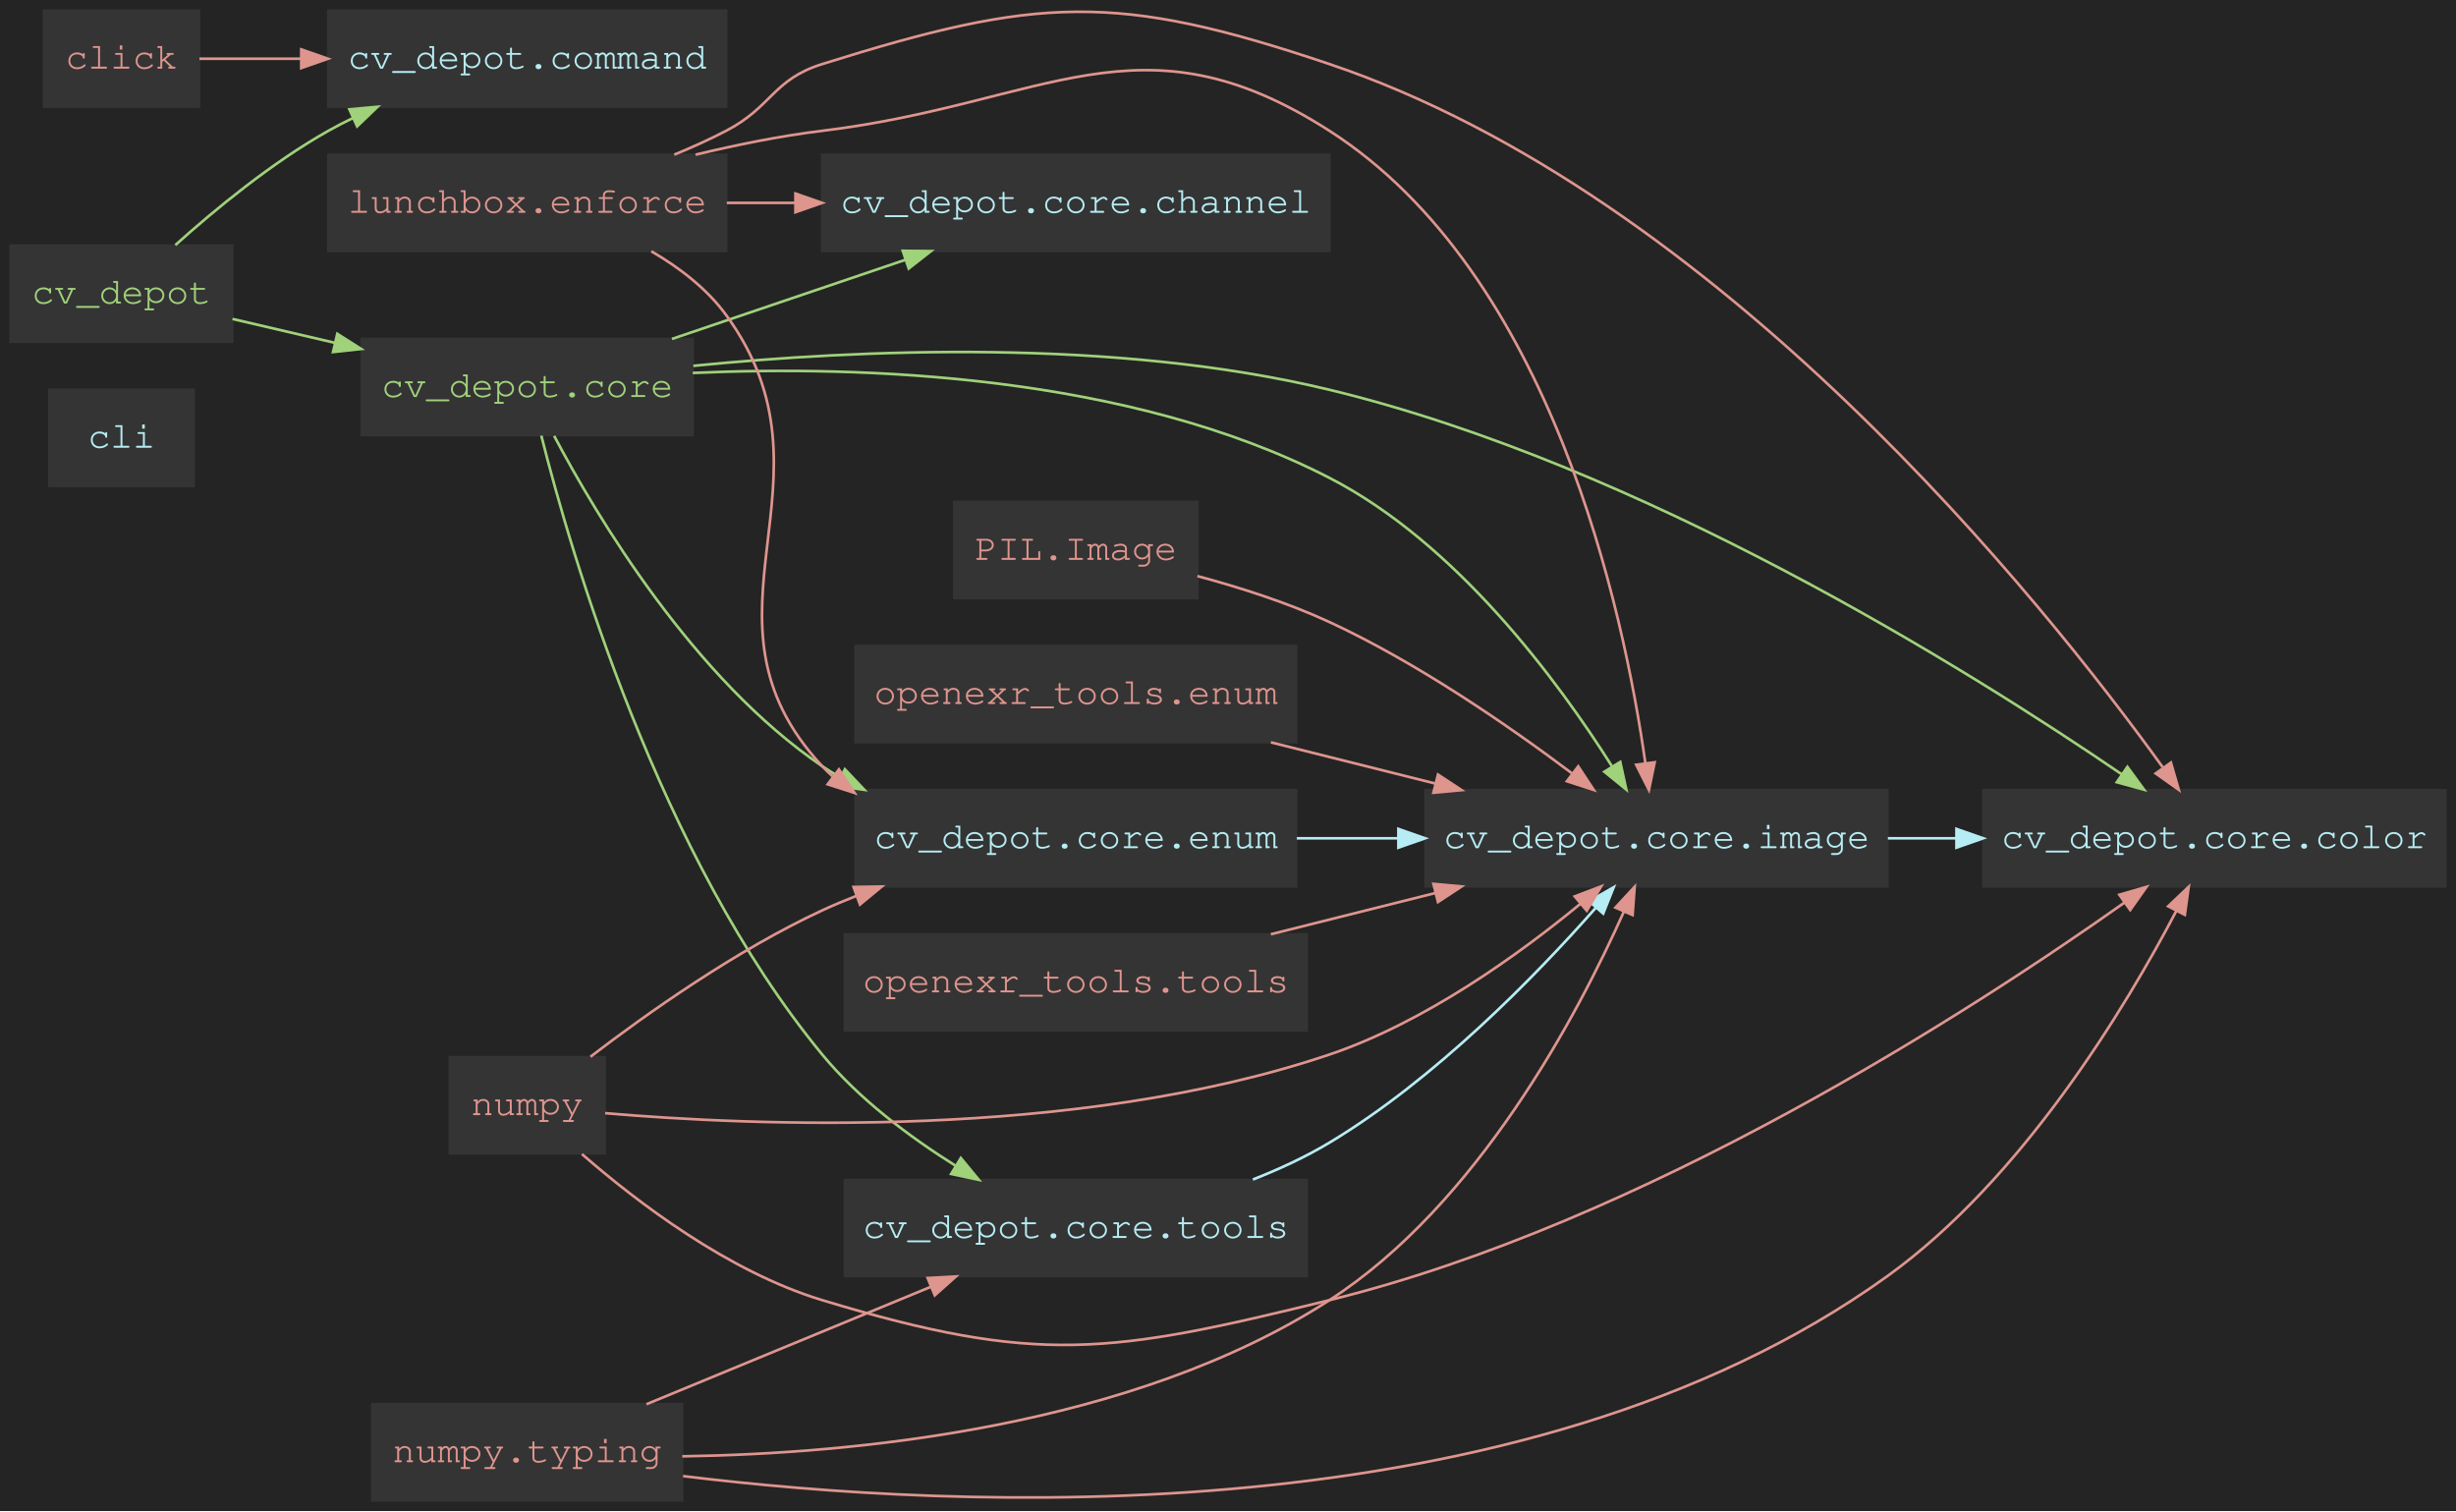
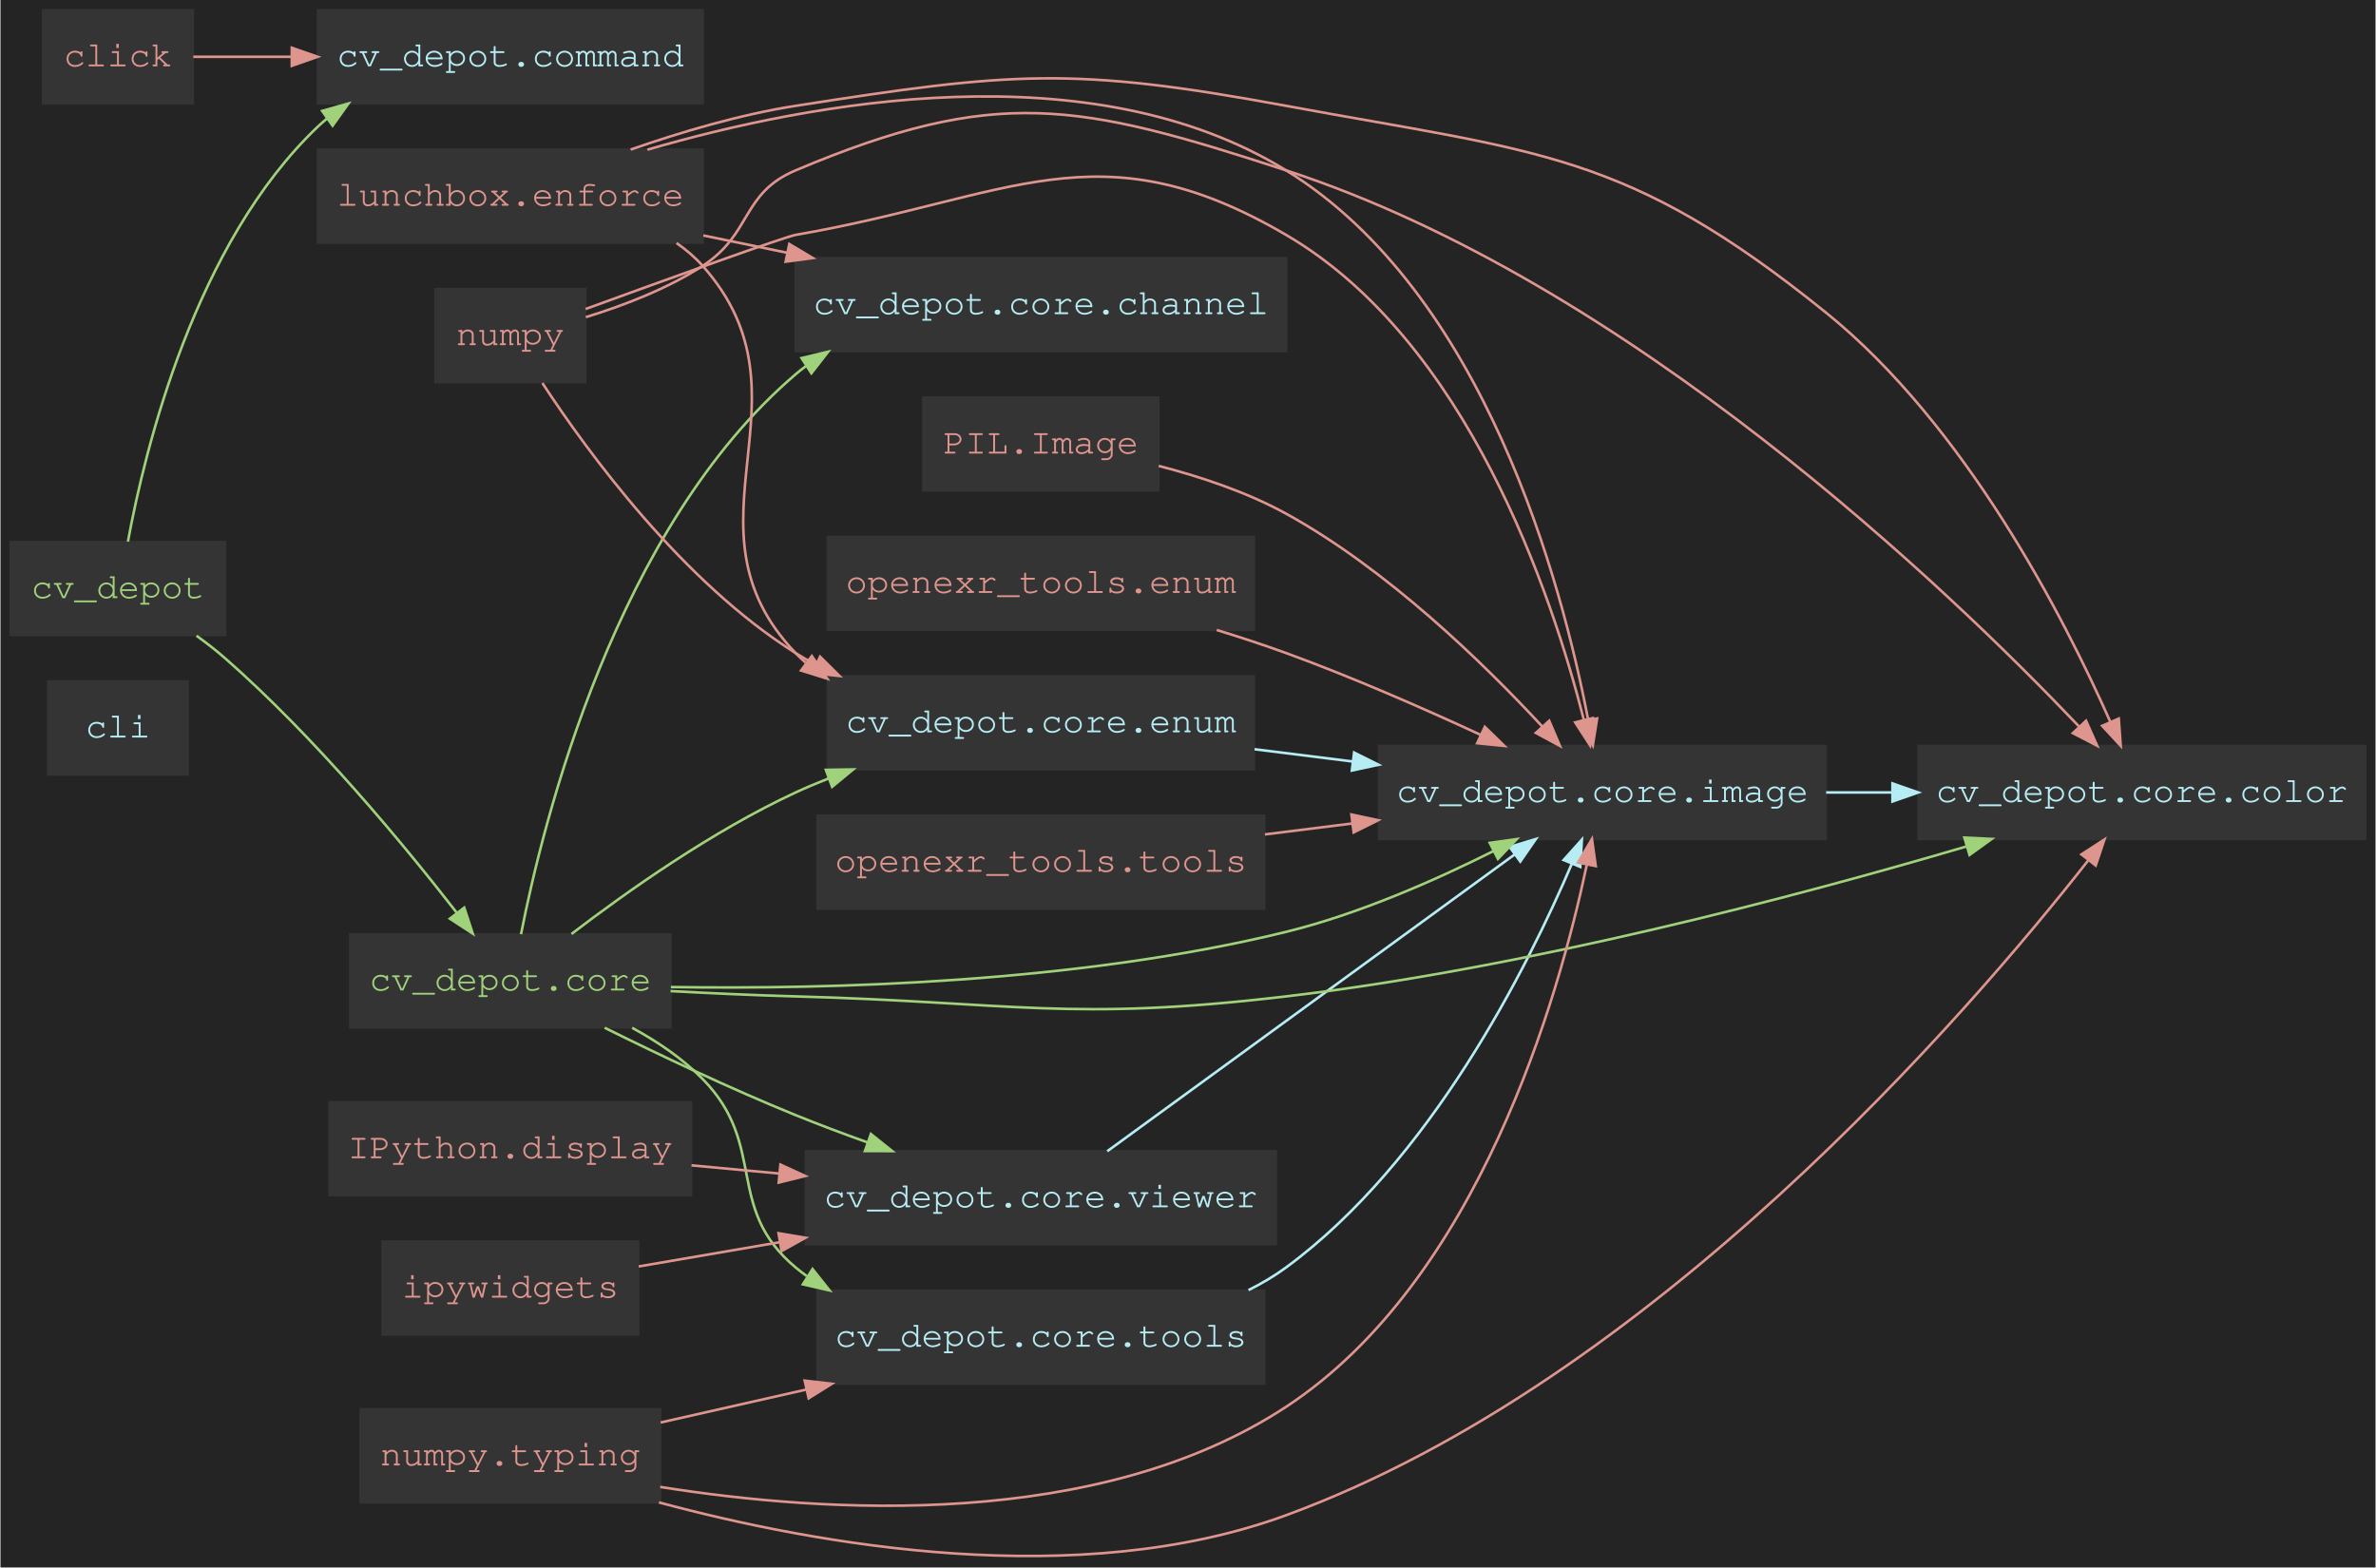
- <svg xmlns="http://www.w3.org/2000/svg" width="920pt" height="566pt" viewBox="0.00 0.00 920.00 566.00">
-   <g id="graph0" class="graph" transform="scale(1 1) rotate(0) translate(4 562)">
-     <polygon fill="#242424" stroke="transparent" points="-4,4 -4,-562 916,-562 916,4 -4,4" />
+ <svg xmlns="http://www.w3.org/2000/svg" width="920pt" height="607pt" viewBox="0.00 0.00 920.00 607.24">
+   <g id="graph0" class="graph" transform="scale(1 1) rotate(0) translate(4 603.24)">
+     <polygon fill="#242424" stroke="transparent" points="-4,4 -4,-603.24 916,-603.24 916,4 -4,4" />
    <g id="node1" class="node">
-       <polygon fill="#343434" stroke="#343434" points="68.5,-416 14.5,-416 14.5,-380 68.5,-380 68.5,-416" />
-       <text text-anchor="middle" x="41.5" y="-394.3" font-family="Courier,monospace" font-size="14.00" fill="#b6ecf3">cli</text>
+       <polygon fill="#343434" stroke="#343434" points="68.5,-339.24 14.5,-339.24 14.5,-303.24 68.5,-303.24 68.5,-339.24" />
+       <text text-anchor="middle" x="41.5" y="-317.54" font-family="Courier,monospace" font-size="14.00" fill="#b6ecf3">cli</text>
    </g>
    <g id="node2" class="node">
-       <polygon fill="#343434" stroke="#343434" points="268,-558 119,-558 119,-522 268,-522 268,-558" />
-       <text text-anchor="middle" x="193.5" y="-536.3" font-family="Courier,monospace" font-size="14.00" fill="#b6ecf3">cv_depot.command</text>
+       <polygon fill="#343434" stroke="#343434" points="268,-599.24 119,-599.24 119,-563.24 268,-563.24 268,-599.24" />
+       <text text-anchor="middle" x="193.5" y="-577.54" font-family="Courier,monospace" font-size="14.00" fill="#b6ecf3">cv_depot.command</text>
    </g>
    <g id="node3" class="node">
-       <polygon fill="#343434" stroke="#343434" points="494,-504 304,-504 304,-468 494,-468 494,-504" />
-       <text text-anchor="middle" x="399" y="-482.3" font-family="Courier,monospace" font-size="14.00" fill="#b6ecf3">cv_depot.core.channel</text>
+       <polygon fill="#343434" stroke="#343434" points="494,-503.24 304,-503.24 304,-467.24 494,-467.24 494,-503.24" />
+       <text text-anchor="middle" x="399" y="-481.54" font-family="Courier,monospace" font-size="14.00" fill="#b6ecf3">cv_depot.core.channel</text>
    </g>
    <g id="node4" class="node">
-       <polygon fill="#343434" stroke="#343434" points="912,-266 739,-266 739,-230 912,-230 912,-266" />
-       <text text-anchor="middle" x="825.5" y="-244.3" font-family="Courier,monospace" font-size="14.00" fill="#b6ecf3">cv_depot.core.color</text>
+       <polygon fill="#343434" stroke="#343434" points="912,-314.24 739,-314.24 739,-278.24 912,-278.24 912,-314.24" />
+       <text text-anchor="middle" x="825.5" y="-292.54" font-family="Courier,monospace" font-size="14.00" fill="#b6ecf3">cv_depot.core.color</text>
    </g>
    <g id="node5" class="node">
-       <polygon fill="#343434" stroke="#343434" points="481.5,-266 316.5,-266 316.5,-230 481.5,-230 481.5,-266" />
-       <text text-anchor="middle" x="399" y="-244.3" font-family="Courier,monospace" font-size="14.00" fill="#b6ecf3">cv_depot.core.enum</text>
+       <polygon fill="#343434" stroke="#343434" points="481.5,-341.24 316.5,-341.24 316.5,-305.24 481.5,-305.24 481.5,-341.24" />
+       <text text-anchor="middle" x="399" y="-319.54" font-family="Courier,monospace" font-size="14.00" fill="#b6ecf3">cv_depot.core.enum</text>
    </g>
    <g id="node6" class="node">
-       <polygon fill="#343434" stroke="#343434" points="703,-266 530,-266 530,-230 703,-230 703,-266" />
-       <text text-anchor="middle" x="616.5" y="-244.3" font-family="Courier,monospace" font-size="14.00" fill="#b6ecf3">cv_depot.core.image</text>
+       <polygon fill="#343434" stroke="#343434" points="703,-314.24 530,-314.24 530,-278.24 703,-278.24 703,-314.24" />
+       <text text-anchor="middle" x="616.5" y="-292.54" font-family="Courier,monospace" font-size="14.00" fill="#b6ecf3">cv_depot.core.image</text>
    </g>
    <g id="edge1" class="edge">
-       <path fill="none" stroke="#b6ecf3" d="M481.78,-248C494.18,-248 507.07,-248 519.74,-248" />
-       <polygon fill="#b6ecf3" stroke="#b6ecf3" points="519.83,-251.5 529.83,-248 519.83,-244.5 519.83,-251.5" />
+       <path fill="none" stroke="#b6ecf3" d="M481.78,-312.99C494.18,-311.44 507.07,-309.82 519.74,-308.24" />
+       <polygon fill="#b6ecf3" stroke="#b6ecf3" points="520.35,-311.69 529.83,-306.97 519.48,-304.74 520.35,-311.69" />
    </g>
    <g id="edge2" class="edge">
-       <path fill="none" stroke="#b6ecf3" d="M703.19,-248C711.66,-248 720.3,-248 728.87,-248" />
-       <polygon fill="#b6ecf3" stroke="#b6ecf3" points="728.88,-251.5 738.88,-248 728.88,-244.5 728.88,-251.5" />
+       <path fill="none" stroke="#b6ecf3" d="M703.19,-296.24C711.66,-296.24 720.3,-296.24 728.87,-296.24" />
+       <polygon fill="#b6ecf3" stroke="#b6ecf3" points="728.88,-299.74 738.88,-296.24 728.88,-292.74 728.88,-299.74" />
    </g>
    <g id="node7" class="node">
-       <polygon fill="#343434" stroke="#343434" points="485.5,-120 312.5,-120 312.5,-84 485.5,-84 485.5,-120" />
-       <text text-anchor="middle" x="399" y="-98.3" font-family="Courier,monospace" font-size="14.00" fill="#b6ecf3">cv_depot.core.tools</text>
+       <polygon fill="#343434" stroke="#343434" points="485.5,-103.24 312.5,-103.24 312.5,-67.24 485.5,-67.24 485.5,-103.24" />
+       <text text-anchor="middle" x="399" y="-81.54" font-family="Courier,monospace" font-size="14.00" fill="#b6ecf3">cv_depot.core.tools</text>
    </g>
    <g id="edge3" class="edge">
-       <path fill="none" stroke="#b6ecf3" d="M465.34,-120.19C475.26,-124.09 485.13,-128.67 494,-134 533.6,-157.79 571.08,-196.26 593.67,-221.85" />
-       <polygon fill="#b6ecf3" stroke="#b6ecf3" points="591.27,-224.41 600.47,-229.66 596.55,-219.82 591.27,-224.41" />
+       <path fill="none" stroke="#b6ecf3" d="M479.44,-103.46C484.57,-106.01 489.48,-108.92 494,-112.24 549.87,-153.27 587.49,-228.31 604.72,-268.72" />
+       <polygon fill="#b6ecf3" stroke="#b6ecf3" points="601.5,-270.08 608.57,-277.97 607.96,-267.4 601.5,-270.08" />
    </g>
    <g id="node8" class="node">
-       <polygon fill="#343434" stroke="#343434" points="70.5,-558 12.5,-558 12.5,-522 70.5,-522 70.5,-558" />
-       <text text-anchor="middle" x="41.5" y="-536.3" font-family="Courier,monospace" font-size="14.00" fill="#de958e">click</text>
+       <polygon fill="#343434" stroke="#343434" points="490,-157.24 308,-157.24 308,-121.24 490,-121.24 490,-157.24" />
+       <text text-anchor="middle" x="399" y="-135.54" font-family="Courier,monospace" font-size="14.00" fill="#b6ecf3">cv_depot.core.viewer</text>
    </g>
    <g id="edge4" class="edge">
-       <path fill="none" stroke="#de958e" d="M70.71,-540C81.78,-540 95.1,-540 108.82,-540" />
-       <polygon fill="#de958e" stroke="#de958e" points="108.85,-543.5 118.85,-540 108.85,-536.5 108.85,-543.5" />
+       <path fill="none" stroke="#b6ecf3" d="M424.72,-157.25C463.59,-185.57 539.03,-240.53 582.49,-272.19" />
+       <polygon fill="#b6ecf3" stroke="#b6ecf3" points="580.59,-275.14 590.74,-278.2 584.72,-269.48 580.59,-275.14" />
    </g>
    <g id="node9" class="node">
-       <polygon fill="#343434" stroke="#343434" points="83,-470 0,-470 0,-434 83,-434 83,-470" />
-       <text text-anchor="middle" x="41.5" y="-448.3" font-family="Courier,monospace" font-size="14.00" fill="#a0d17b">cv_depot</text>
+       <polygon fill="#343434" stroke="#343434" points="70.5,-599.24 12.5,-599.24 12.5,-563.24 70.5,-563.24 70.5,-599.24" />
+       <text text-anchor="middle" x="41.5" y="-577.54" font-family="Courier,monospace" font-size="14.00" fill="#de958e">click</text>
    </g>
    <g id="edge5" class="edge">
-       <path fill="none" stroke="#a0d17b" d="M61.68,-470.2C76.44,-483.45 97.83,-501.09 119,-513 121.99,-514.68 125.11,-516.3 128.3,-517.84" />
-       <polygon fill="#a0d17b" stroke="#a0d17b" points="126.88,-521.04 137.43,-522 129.78,-514.67 126.88,-521.04" />
+       <path fill="none" stroke="#de958e" d="M70.71,-581.24C81.78,-581.24 95.1,-581.24 108.82,-581.24" />
+       <polygon fill="#de958e" stroke="#de958e" points="108.85,-584.74 118.85,-581.24 108.85,-577.74 108.85,-584.74" />
    </g>
    <g id="node10" class="node">
-       <polygon fill="#343434" stroke="#343434" points="255.5,-435 131.5,-435 131.5,-399 255.5,-399 255.5,-435" />
-       <text text-anchor="middle" x="193.5" y="-413.3" font-family="Courier,monospace" font-size="14.00" fill="#a0d17b">cv_depot.core</text>
+       <polygon fill="#343434" stroke="#343434" points="83,-393.24 0,-393.24 0,-357.24 83,-357.24 83,-393.24" />
+       <text text-anchor="middle" x="41.5" y="-371.54" font-family="Courier,monospace" font-size="14.00" fill="#a0d17b">cv_depot</text>
    </g>
    <g id="edge6" class="edge">
-       <path fill="none" stroke="#a0d17b" d="M83.09,-442.53C94.92,-439.77 108.19,-436.67 121.32,-433.61" />
-       <polygon fill="#a0d17b" stroke="#a0d17b" points="122.35,-436.96 131.3,-431.28 120.76,-430.14 122.35,-436.96" />
+       <path fill="none" stroke="#a0d17b" d="M45.37,-393.43C51.94,-429.17 71.33,-508.98 119,-554.24 120.11,-555.29 121.26,-556.3 122.45,-557.28" />
+       <polygon fill="#a0d17b" stroke="#a0d17b" points="120.62,-560.27 130.81,-563.16 124.65,-554.54 120.62,-560.27" />
+     </g>
+     <g id="node11" class="node">
+       <polygon fill="#343434" stroke="#343434" points="255.5,-241.24 131.5,-241.24 131.5,-205.24 255.5,-205.24 255.5,-241.24" />
+       <text text-anchor="middle" x="193.5" y="-219.54" font-family="Courier,monospace" font-size="14.00" fill="#a0d17b">cv_depot.core</text>
    </g>
    <g id="edge7" class="edge">
-       <path fill="none" stroke="#a0d17b" d="M247.7,-435.04C274.46,-444.11 307.07,-455.17 335.06,-464.66" />
-       <polygon fill="#a0d17b" stroke="#a0d17b" points="334.16,-468.05 344.76,-467.95 336.41,-461.42 334.16,-468.05" />
+       <path fill="none" stroke="#a0d17b" d="M71.94,-356.95C75.78,-354.19 79.57,-351.25 83,-348.24 117.85,-317.69 152.07,-276.27 172.74,-249.65" />
+       <polygon fill="#a0d17b" stroke="#a0d17b" points="175.64,-251.62 178.95,-241.55 170.09,-247.35 175.64,-251.62" />
    </g>
    <g id="edge8" class="edge">
-       <path fill="none" stroke="#a0d17b" d="M255.72,-424.97C316.96,-431.06 413.38,-435.46 494,-416 610.95,-387.78 733.3,-311.21 790.83,-271.94" />
-       <polygon fill="#a0d17b" stroke="#a0d17b" points="792.91,-274.75 799.16,-266.2 788.94,-268.99 792.91,-274.75" />
+       <path fill="none" stroke="#a0d17b" d="M197.64,-241.33C206.25,-285.33 234.37,-398.73 304,-458.24 305.33,-459.38 306.71,-460.47 308.12,-461.51" />
+       <polygon fill="#a0d17b" stroke="#a0d17b" points="306.32,-464.52 316.62,-467 310.12,-458.64 306.32,-464.52" />
    </g>
    <g id="edge9" class="edge">
-       <path fill="none" stroke="#a0d17b" d="M203.58,-398.74C219.62,-368.41 255.85,-307.72 304,-275 306.15,-273.54 308.38,-272.16 310.67,-270.85" />
-       <polygon fill="#a0d17b" stroke="#a0d17b" points="312.49,-273.85 319.78,-266.16 309.29,-267.62 312.49,-273.85" />
+       <path fill="none" stroke="#a0d17b" d="M255.58,-219.3C271.35,-218.44 288.3,-217.67 304,-217.24 388.41,-214.93 410.14,-207.35 494,-217.24 586.79,-228.17 691.26,-255.81 757.44,-275.3" />
+       <polygon fill="#a0d17b" stroke="#a0d17b" points="756.75,-278.75 767.33,-278.24 758.74,-272.04 756.75,-278.75" />
    </g>
    <g id="edge10" class="edge">
-       <path fill="none" stroke="#a0d17b" d="M255.5,-422.31C318.71,-425.12 418.63,-421.81 494,-383 541.71,-358.43 579.69,-306.86 599.78,-275.05" />
-       <polygon fill="#a0d17b" stroke="#a0d17b" points="602.94,-276.6 605.2,-266.25 596.98,-272.93 602.94,-276.6" />
+       <path fill="none" stroke="#a0d17b" d="M217.18,-241.41C238.5,-257.73 271.87,-281.35 304,-296.24 308.1,-298.14 312.36,-299.93 316.7,-301.63" />
+       <polygon fill="#a0d17b" stroke="#a0d17b" points="315.73,-305 326.32,-305.17 318.15,-298.43 315.73,-305" />
    </g>
    <g id="edge11" class="edge">
-       <path fill="none" stroke="#a0d17b" d="M198.77,-398.83C209.82,-354.93 242.82,-241.23 304,-167 317.65,-150.44 336.54,-136.27 353.81,-125.43" />
-       <polygon fill="#a0d17b" stroke="#a0d17b" points="355.92,-128.24 362.66,-120.07 352.29,-122.26 355.92,-128.24" />
-     </g>
-     <g id="node11" class="node">
-       <polygon fill="#343434" stroke="#343434" points="268,-504 119,-504 119,-468 268,-468 268,-504" />
-       <text text-anchor="middle" x="193.5" y="-482.3" font-family="Courier,monospace" font-size="14.00" fill="#de958e">lunchbox.enforce</text>
+       <path fill="none" stroke="#a0d17b" d="M255.68,-220.86C316.89,-219.92 413.3,-222.42 494,-242.24 521.88,-249.08 551.35,-262.02 574.28,-273.52" />
+       <polygon fill="#a0d17b" stroke="#a0d17b" points="572.87,-276.73 583.36,-278.17 576.05,-270.5 572.87,-276.73" />
    </g>
    <g id="edge12" class="edge">
-       <path fill="none" stroke="#de958e" d="M268.26,-486C276.59,-486 285.21,-486 293.84,-486" />
-       <polygon fill="#de958e" stroke="#de958e" points="293.97,-489.5 303.97,-486 293.97,-482.5 293.97,-489.5" />
+       <path fill="none" stroke="#a0d17b" d="M240.69,-205.06C250.52,-199.72 260.25,-193.13 268,-185.24 293.34,-159.42 276.24,-135.44 304,-112.24 305.39,-111.08 306.82,-109.97 308.3,-108.91" />
+       <polygon fill="#a0d17b" stroke="#a0d17b" points="310.56,-111.62 317.16,-103.32 306.83,-105.69 310.56,-111.62" />
    </g>
    <g id="edge13" class="edge">
-       <path fill="none" stroke="#de958e" d="M248.58,-504.06C255.23,-506.81 261.85,-509.8 268,-513 285.28,-521.99 285.41,-532.18 304,-538 384.59,-563.24 413.98,-564.98 494,-538 640.16,-488.72 761.49,-336.56 806.13,-274.63" />
-       <polygon fill="#de958e" stroke="#de958e" points="809.21,-276.35 812.16,-266.17 803.51,-272.29 809.21,-276.35" />
+       <path fill="none" stroke="#a0d17b" d="M230.04,-205.08C251.24,-194.58 278.85,-181.45 304,-171.24 312.89,-167.63 322.36,-164.07 331.73,-160.72" />
+       <polygon fill="#a0d17b" stroke="#a0d17b" points="333.17,-163.93 341.44,-157.31 330.85,-157.33 333.17,-163.93" />
+     </g>
+     <g id="node12" class="node">
+       <polygon fill="#343434" stroke="#343434" points="263.5,-176.24 123.5,-176.24 123.5,-140.24 263.5,-140.24 263.5,-176.24" />
+       <text text-anchor="middle" x="193.5" y="-154.54" font-family="Courier,monospace" font-size="14.00" fill="#de958e">IPython.display</text>
    </g>
    <g id="edge14" class="edge">
-       <path fill="none" stroke="#de958e" d="M239.98,-467.88C250.55,-461.73 260.81,-453.85 268,-444 313.29,-381.98 251.63,-331.17 304,-275 305.23,-273.68 306.53,-272.42 307.88,-271.22" />
-       <polygon fill="#de958e" stroke="#de958e" points="310.25,-273.81 316.12,-264.99 306.03,-268.22 310.25,-273.81" />
+       <path fill="none" stroke="#de958e" d="M263.68,-151.78C274.64,-150.76 286.17,-149.68 297.67,-148.61" />
+       <polygon fill="#de958e" stroke="#de958e" points="298.12,-152.08 307.75,-147.66 297.47,-145.11 298.12,-152.08" />
+     </g>
+     <g id="node13" class="node">
+       <polygon fill="#343434" stroke="#343434" points="268,-545.24 119,-545.24 119,-509.24 268,-509.24 268,-545.24" />
+       <text text-anchor="middle" x="193.5" y="-523.54" font-family="Courier,monospace" font-size="14.00" fill="#de958e">lunchbox.enforce</text>
    </g>
    <g id="edge15" class="edge">
-       <path fill="none" stroke="#de958e" d="M256.55,-504.06C271.93,-507.77 288.45,-511.11 304,-513 387.83,-523.18 422.93,-558.6 494,-513 577.44,-459.46 604.32,-332.71 612.35,-276.13" />
-       <polygon fill="#de958e" stroke="#de958e" points="615.83,-276.47 613.68,-266.1 608.9,-275.55 615.83,-276.47" />
-     </g>
-     <g id="node12" class="node">
-       <polygon fill="#343434" stroke="#343434" points="444.5,-374 353.5,-374 353.5,-338 444.5,-338 444.5,-374" />
-       <text text-anchor="middle" x="399" y="-352.3" font-family="Courier,monospace" font-size="14.00" fill="#de958e">PIL.Image</text>
+       <path fill="none" stroke="#de958e" d="M268.26,-512.02C278.79,-509.84 289.77,-507.58 300.67,-505.33" />
+       <polygon fill="#de958e" stroke="#de958e" points="301.56,-508.72 310.65,-503.27 300.15,-501.86 301.56,-508.72" />
    </g>
    <g id="edge16" class="edge">
-       <path fill="none" stroke="#de958e" d="M444.54,-346.22C460.53,-341.93 478.44,-336.21 494,-329 526.98,-313.72 561.14,-290.14 584.8,-272.36" />
-       <polygon fill="#de958e" stroke="#de958e" points="587.19,-274.94 593.02,-266.1 582.95,-269.37 587.19,-274.94" />
-     </g>
-     <g id="node13" class="node">
-       <polygon fill="#343434" stroke="#343434" points="222.5,-166 164.5,-166 164.5,-130 222.5,-130 222.5,-166" />
-       <text text-anchor="middle" x="193.5" y="-144.3" font-family="Courier,monospace" font-size="14.00" fill="#de958e">numpy</text>
+       <path fill="none" stroke="#de958e" d="M240.09,-545.29C259.46,-552.04 282.51,-558.89 304,-562.24 387.44,-575.25 410.96,-577.59 494,-562.24 591.8,-544.16 625.59,-544.69 703,-482.24 757.24,-438.48 795.44,-363.83 813.22,-323.7" />
+       <polygon fill="#de958e" stroke="#de958e" points="816.54,-324.85 817.3,-314.28 810.12,-322.06 816.54,-324.85" />
    </g>
    <g id="edge17" class="edge">
-       <path fill="none" stroke="#de958e" d="M214,-129.71C234.56,-111.78 268.79,-85.66 304,-75 384.82,-50.53 412,-54.84 494,-75 612.14,-104.05 734.87,-183.62 791.83,-223.93" />
-       <polygon fill="#de958e" stroke="#de958e" points="789.9,-226.85 800.07,-229.81 793.96,-221.15 789.9,-226.85" />
+       <path fill="none" stroke="#de958e" d="M257.86,-509.1C261.58,-506.53 265.02,-503.59 268,-500.24 313.57,-449.02 256.6,-399.78 304,-350.24 305.25,-348.93 306.56,-347.69 307.92,-346.5" />
+       <polygon fill="#de958e" stroke="#de958e" points="310.29,-349.1 316.23,-340.33 306.12,-343.48 310.29,-349.1" />
    </g>
    <g id="edge18" class="edge">
-       <path fill="none" stroke="#de958e" d="M217.18,-166.17C238.5,-182.49 271.87,-206.11 304,-221 308.1,-222.9 312.36,-224.69 316.7,-226.39" />
-       <polygon fill="#de958e" stroke="#de958e" points="315.73,-229.76 326.32,-229.93 318.15,-223.19 315.73,-229.76" />
+       <path fill="none" stroke="#de958e" d="M246.57,-545.24C310.06,-563.75 418.25,-583.88 494,-537.24 570.9,-489.89 600.87,-377.25 610.99,-324.45" />
+       <polygon fill="#de958e" stroke="#de958e" points="614.47,-324.9 612.81,-314.44 607.58,-323.65 614.47,-324.9" />
+     </g>
+     <g id="node14" class="node">
+       <polygon fill="#343434" stroke="#343434" points="444.5,-449.24 353.5,-449.24 353.5,-413.24 444.5,-413.24 444.5,-449.24" />
+       <text text-anchor="middle" x="399" y="-427.54" font-family="Courier,monospace" font-size="14.00" fill="#de958e">PIL.Image</text>
    </g>
    <g id="edge19" class="edge">
-       <path fill="none" stroke="#de958e" d="M222.68,-145.04C276.88,-140.37 398.73,-134.83 494,-167 529.67,-179.04 564.84,-204.37 588.08,-223.52" />
-       <polygon fill="#de958e" stroke="#de958e" points="585.89,-226.24 595.79,-230 590.39,-220.88 585.89,-226.24" />
+       <path fill="none" stroke="#de958e" d="M444.65,-422.75C460.82,-418.57 478.83,-412.59 494,-404.24 533.27,-382.63 570.57,-346.26 593.24,-321.77" />
+       <polygon fill="#de958e" stroke="#de958e" points="595.92,-324.02 600.07,-314.27 590.75,-319.31 595.92,-324.02" />
    </g>
-     <g id="node14" class="node">
-       <polygon fill="#343434" stroke="#343434" points="251.5,-36 135.5,-36 135.5,0 251.5,0 251.5,-36" />
-       <text text-anchor="middle" x="193.5" y="-14.3" font-family="Courier,monospace" font-size="14.00" fill="#de958e">numpy.typing</text>
+     <g id="node15" class="node">
+       <polygon fill="#343434" stroke="#343434" points="243,-122.24 144,-122.24 144,-86.24 243,-86.24 243,-122.24" />
+       <text text-anchor="middle" x="193.5" y="-100.54" font-family="Courier,monospace" font-size="14.00" fill="#de958e">ipywidgets</text>
    </g>
    <g id="edge20" class="edge">
-       <path fill="none" stroke="#de958e" d="M251.89,-9.1C353.24,3.36 566.08,14.55 703,-84 753.69,-120.48 792.17,-184.47 811.23,-220.79" />
-       <polygon fill="#de958e" stroke="#de958e" points="808.19,-222.53 815.87,-229.83 814.42,-219.33 808.19,-222.53" />
+       <path fill="none" stroke="#de958e" d="M243.24,-112.62C259.76,-115.46 278.87,-118.75 297.9,-122.02" />
+       <polygon fill="#de958e" stroke="#de958e" points="297.39,-125.49 307.84,-123.73 298.57,-118.59 297.39,-125.49" />
+     </g>
+     <g id="node16" class="node">
+       <polygon fill="#343434" stroke="#343434" points="222.5,-491.24 164.5,-491.24 164.5,-455.24 222.5,-455.24 222.5,-491.24" />
+       <text text-anchor="middle" x="193.5" y="-469.54" font-family="Courier,monospace" font-size="14.00" fill="#de958e">numpy</text>
    </g>
    <g id="edge21" class="edge">
-       <path fill="none" stroke="#de958e" d="M251.58,-16.5C315.54,-17.47 419.96,-27.2 494,-75 549.43,-110.79 586.92,-181.62 604.34,-220.63" />
-       <polygon fill="#de958e" stroke="#de958e" points="601.14,-222.05 608.33,-229.83 607.56,-219.26 601.14,-222.05" />
+       <path fill="none" stroke="#de958e" d="M222.75,-480.38C237.03,-484.76 254.2,-491.29 268,-500.24 287.25,-512.73 282.86,-528.31 304,-537.24 381.79,-570.09 413.71,-563.4 494,-537.24 626.94,-493.92 750.89,-374.67 801.04,-321.92" />
+       <polygon fill="#de958e" stroke="#de958e" points="803.87,-324.02 808.17,-314.34 798.77,-319.23 803.87,-324.02" />
    </g>
    <g id="edge22" class="edge">
-       <path fill="none" stroke="#de958e" d="M238.16,-36.02C269.3,-48.88 311.36,-66.24 344.53,-79.93" />
-       <polygon fill="#de958e" stroke="#de958e" points="343.49,-83.28 354.07,-83.86 346.16,-76.81 343.49,-83.28" />
-     </g>
-     <g id="node15" class="node">
-       <polygon fill="#343434" stroke="#343434" points="481.5,-320 316.5,-320 316.5,-284 481.5,-284 481.5,-320" />
-       <text text-anchor="middle" x="399" y="-298.3" font-family="Courier,monospace" font-size="14.00" fill="#de958e">openexr_tools.enum</text>
+       <path fill="none" stroke="#de958e" d="M205.91,-454.85C223.6,-427.87 260.2,-377.79 304,-350.24 306.49,-348.67 309.08,-347.19 311.73,-345.8" />
+       <polygon fill="#de958e" stroke="#de958e" points="313.49,-348.84 321,-341.37 310.47,-342.52 313.49,-348.84" />
    </g>
    <g id="edge23" class="edge">
-       <path fill="none" stroke="#de958e" d="M472.06,-283.94C491.83,-278.99 513.4,-273.58 533.68,-268.5" />
-       <polygon fill="#de958e" stroke="#de958e" points="534.66,-271.87 543.51,-266.04 532.96,-265.07 534.66,-271.87" />
+       <path fill="none" stroke="#de958e" d="M222.66,-483.54C253.7,-494.85 299.81,-511.52 304,-512.24 387.21,-526.61 421.11,-554.87 494,-512.24 564.24,-471.16 597.01,-372.89 609.34,-324.35" />
+       <polygon fill="#de958e" stroke="#de958e" points="612.77,-325.05 611.73,-314.51 605.97,-323.4 612.77,-325.05" />
    </g>
-     <g id="node16" class="node">
-       <polygon fill="#343434" stroke="#343434" points="485.5,-212 312.5,-212 312.5,-176 485.5,-176 485.5,-212" />
-       <text text-anchor="middle" x="399" y="-190.3" font-family="Courier,monospace" font-size="14.00" fill="#de958e">openexr_tools.tools</text>
+     <g id="node17" class="node">
+       <polygon fill="#343434" stroke="#343434" points="251.5,-57.24 135.5,-57.24 135.5,-21.24 251.5,-21.24 251.5,-57.24" />
+       <text text-anchor="middle" x="193.5" y="-35.54" font-family="Courier,monospace" font-size="14.00" fill="#de958e">numpy.typing</text>
    </g>
    <g id="edge24" class="edge">
-       <path fill="none" stroke="#de958e" d="M472.06,-212.06C491.83,-217.01 513.4,-222.42 533.68,-227.5" />
-       <polygon fill="#de958e" stroke="#de958e" points="532.96,-230.93 543.51,-229.96 534.66,-224.13 532.96,-230.93" />
+       <path fill="none" stroke="#de958e" d="M251.06,-21.21C312.76,-4.63 413.46,13.29 494,-16.24 635.66,-68.18 758.27,-210.69 804.69,-269.9" />
+       <polygon fill="#de958e" stroke="#de958e" points="802.08,-272.25 810.98,-278.01 807.61,-267.96 802.08,-272.25" />
+     </g>
+     <g id="edge25" class="edge">
+       <path fill="none" stroke="#de958e" d="M251.56,-27.21C315.98,-16.94 421.27,-10.48 494,-58.24 568.4,-107.1 599.52,-216.39 610.45,-268.1" />
+       <polygon fill="#de958e" stroke="#de958e" points="607.08,-269.1 612.48,-278.22 613.95,-267.72 607.08,-269.1" />
+     </g>
+     <g id="edge26" class="edge">
+       <path fill="none" stroke="#de958e" d="M251.73,-52.17C269.25,-56.13 288.96,-60.59 308.1,-64.92" />
+       <polygon fill="#de958e" stroke="#de958e" points="307.52,-68.38 318.05,-67.17 309.07,-61.55 307.52,-68.38" />
+     </g>
+     <g id="node18" class="node">
+       <polygon fill="#343434" stroke="#343434" points="481.5,-395.24 316.5,-395.24 316.5,-359.24 481.5,-359.24 481.5,-395.24" />
+       <text text-anchor="middle" x="399" y="-373.54" font-family="Courier,monospace" font-size="14.00" fill="#de958e">openexr_tools.enum</text>
+     </g>
+     <g id="edge27" class="edge">
+       <path fill="none" stroke="#de958e" d="M467.12,-359.19C476.22,-356.39 485.38,-353.37 494,-350.24 519.34,-341.02 546.85,-328.97 569.28,-318.59" />
+       <polygon fill="#de958e" stroke="#de958e" points="570.98,-321.66 578.56,-314.26 568.01,-315.32 570.98,-321.66" />
+     </g>
+     <g id="node19" class="node">
+       <polygon fill="#343434" stroke="#343434" points="485.5,-287.24 312.5,-287.24 312.5,-251.24 485.5,-251.24 485.5,-287.24" />
+       <text text-anchor="middle" x="399" y="-265.54" font-family="Courier,monospace" font-size="14.00" fill="#de958e">openexr_tools.tools</text>
+     </g>
+     <g id="edge28" class="edge">
+       <path fill="none" stroke="#de958e" d="M485.79,-279.99C496.84,-281.37 508.22,-282.8 519.42,-284.2" />
+       <polygon fill="#de958e" stroke="#de958e" points="519.3,-287.71 529.65,-285.48 520.17,-280.77 519.3,-287.71" />
    </g>
  </g>
</svg>
